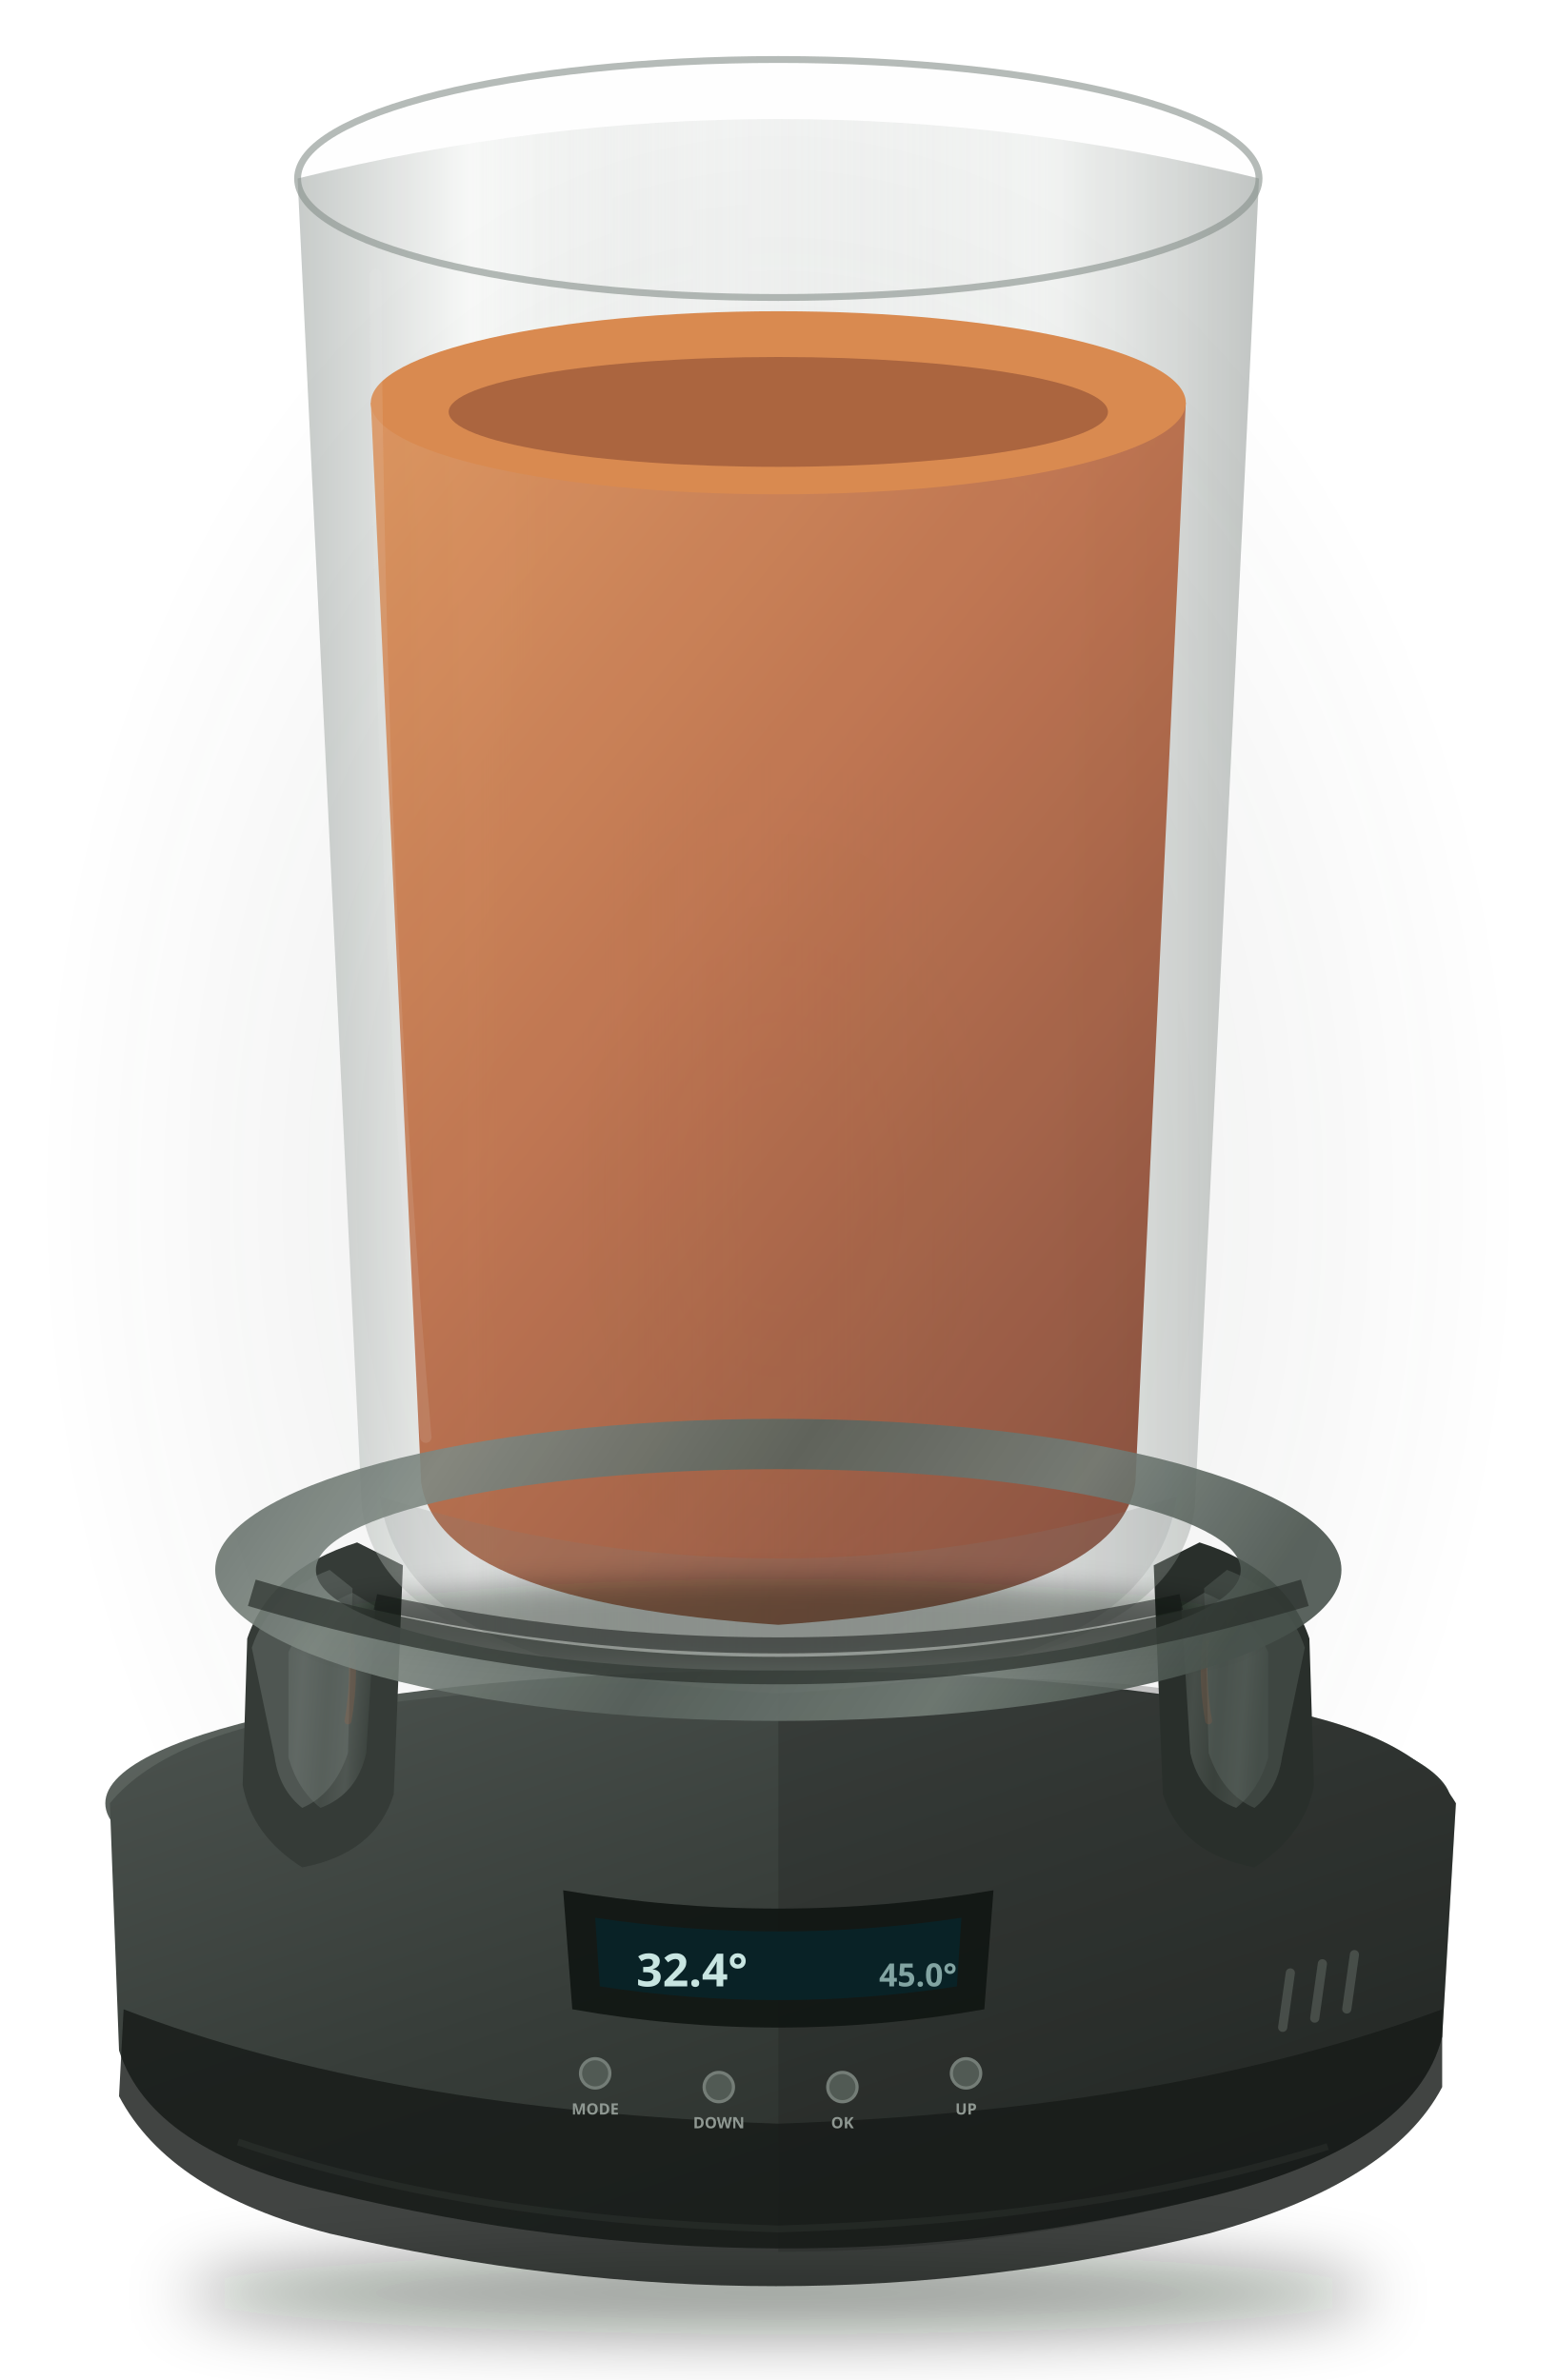
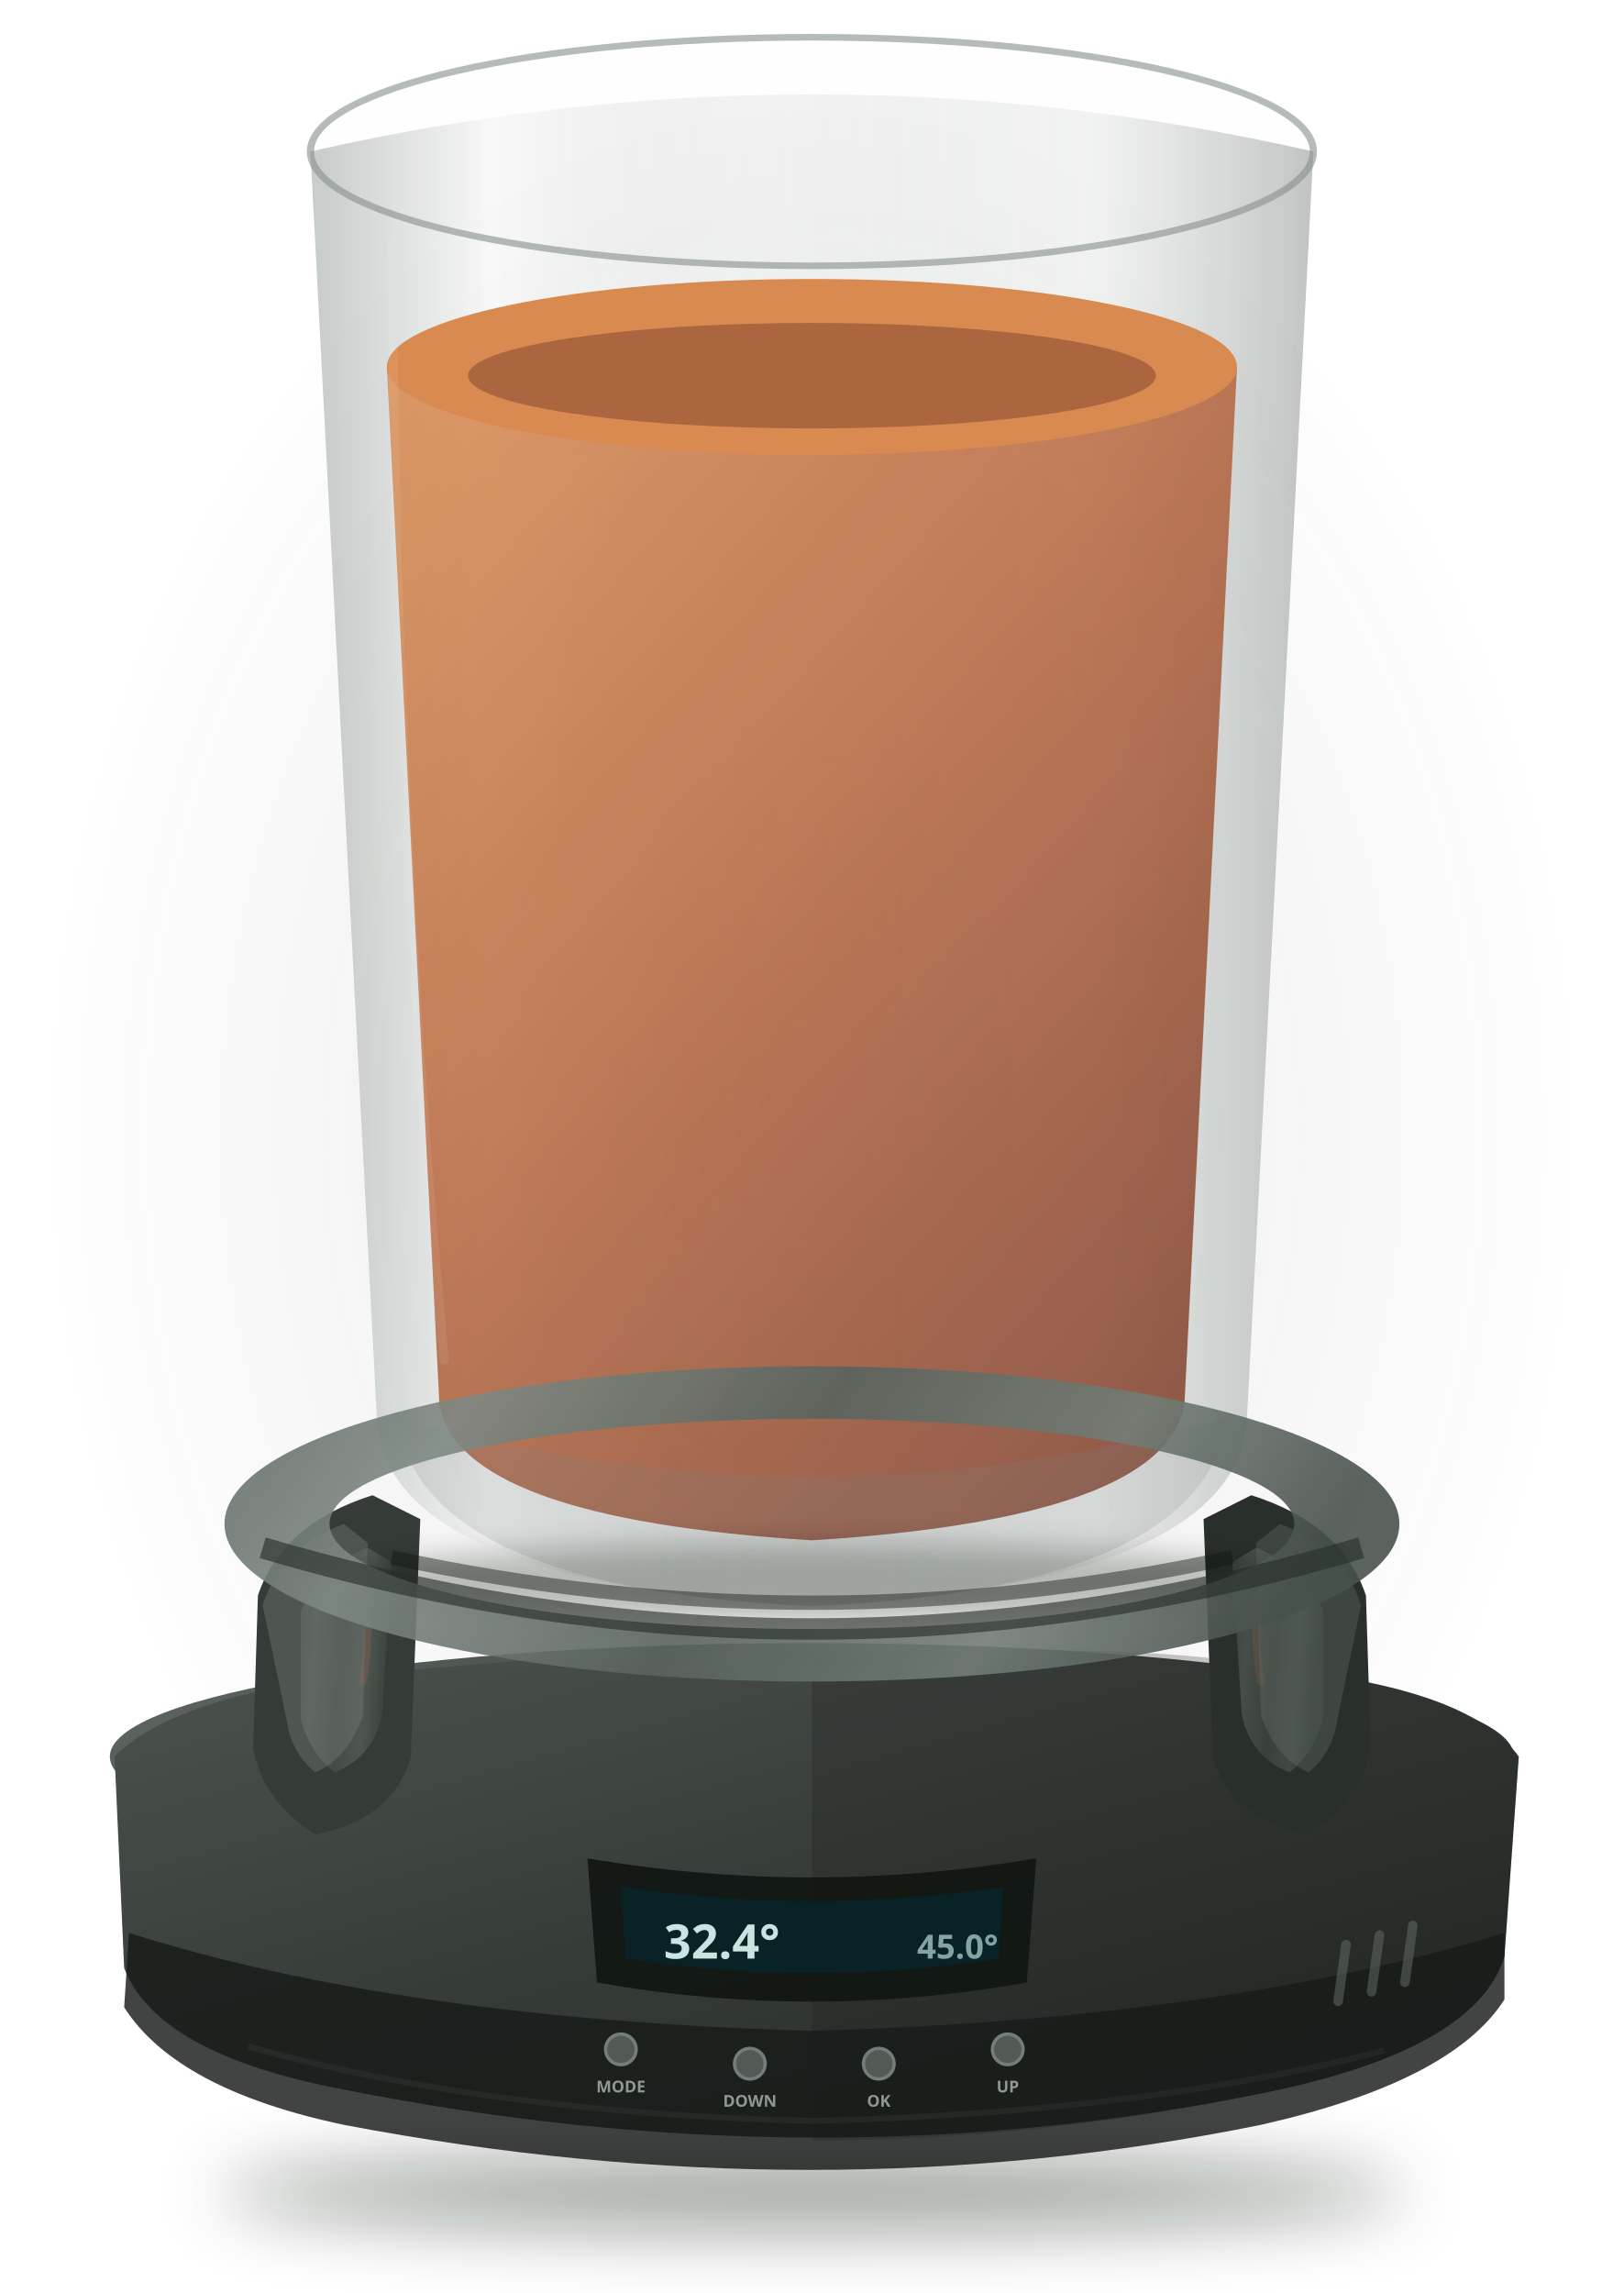
- <svg xmlns="http://www.w3.org/2000/svg" id="productIllustration" class="product-illustration product-v3-illustration" viewBox="150 52 340 520" role="img" aria-labelledby="productV3Title productV3Desc">
+ <svg xmlns="http://www.w3.org/2000/svg" id="productIllustration" class="product-illustration product-v3-illustration" viewBox="150 76 340 480" role="img" aria-labelledby="productV3Title productV3Desc">
  <defs>
    <linearGradient id="p3Glass" x1="0" y1="0" x2="1" y2="0">
      <stop stop-color="#707a75" stop-opacity=".48" />
      <stop offset=".18" stop-color="#edf0ed" stop-opacity=".48" />
      <stop offset=".43" stop-color="#aab2ad" stop-opacity=".18" />
      <stop offset=".78" stop-color="#d7dcd8" stop-opacity=".38" />
      <stop offset="1" stop-color="#59635e" stop-opacity=".46" />
    </linearGradient>
    <linearGradient id="p3Drink" x1=".08" y1="0" x2=".86" y2="1">
      <stop stop-color="#d98b51" />
      <stop offset=".45" stop-color="#b96841" />
      <stop offset="1" stop-color="#80422f" />
    </linearGradient>
    <linearGradient id="p3Base" x1=".08" y1="0" x2=".9" y2="1">
      <stop stop-color="#4b524e" />
      <stop offset=".46" stop-color="#373d39" />
      <stop offset="1" stop-color="#242925" />
    </linearGradient>
    <linearGradient id="p3BaseTop" x1="0" y1="0" x2="1" y2=".28">
      <stop stop-color="#626a65" />
      <stop offset=".5" stop-color="#414743" />
      <stop offset="1" stop-color="#303632" />
    </linearGradient>
    <linearGradient id="p3Metal" x1="0" y1="0" x2="1" y2=".18">
      <stop stop-color="#5e6862" />
      <stop offset=".22" stop-color="#7f8983" />
      <stop offset=".52" stop-color="#59635d" />
      <stop offset=".78" stop-color="#737d77" />
      <stop offset="1" stop-color="#48524c" />
    </linearGradient>
    <radialGradient id="p3Ambient">
      <stop stop-color="#626b65" stop-opacity=".12" />
      <stop offset=".72" stop-color="#2b302c" stop-opacity=".035" />
      <stop offset="1" stop-color="#101310" stop-opacity="0" />
    </radialGradient>
    <clipPath id="p3CupClip">
      <path d="M215 91Q320 65 425 91L411 381Q407 417 320 422Q233 417 229 381Z" />
    </clipPath>
    <filter id="p3GroundBlur" x="-20%" y="-100%" width="140%" height="300%">
      <feGaussianBlur stdDeviation="7" />
    </filter>
    <filter id="p3ContactBlur" x="-20%" y="-120%" width="140%" height="340%">
      <feGaussianBlur stdDeviation="3" />
    </filter>
  </defs>
  <g id="product-v3">
-     <ellipse cx="320" cy="313" rx="164" ry="235" fill="url(#p3Ambient)" />
-     <ellipse cx="320" cy="553" rx="130" ry="9" fill="#050706" opacity=".42" filter="url(#p3GroundBlur)" />
-     <g id="product-v3-base">
+     <ellipse cx="320" cy="313" rx="160" ry="220" fill="url(#p3Ambient)" />
+     <ellipse cx="320" cy="535" rx="124" ry="8" fill="#050706" opacity=".38" filter="url(#p3GroundBlur)" />
+     <g id="product-v3-base" transform="matrix(1 0 0 .82 0 78)">
      <ellipse cx="320" cy="446" rx="147" ry="29" fill="url(#p3BaseTop)" />
      <path d="M174 446Q187 430 227 425Q320 413 420 424Q458 429 468 446L465 497Q459 521 414 532Q321 555 222 531Q183 522 176 500Z" fill="url(#p3Base)" />
      <path d="M320 420Q391 416 420 424Q458 429 468 446L465 497Q459 521 414 532Q367 544 320 544Z" fill="#171b18" opacity=".24" />
      <path d="M177 491Q234 513 320 516Q406 513 465 491L465 508Q454 529 414 540Q321 563 222 540Q187 531 176 510Z" fill="#171b18" opacity=".82" />
      <path d="M202 520Q252 537 320 539Q389 537 440 521" fill="none" stroke="#77807a" stroke-width="1.5" opacity=".1" />
    </g>
    <g id="product-v3-holder">
      <g id="product-v3-side-left">
        <path d="M204 410Q209 395 228 389L238 394L236 444Q232 457 216 460Q205 453 203 442Z" fill="#353b37" />
        <path d="M213 413Q217 404 227 400L232 403L230 435Q228 444 220 447Q215 443 213 436Z" fill="url(#p3Metal)" opacity=".42" />
      </g>
      <g id="product-v3-side-right">
        <path d="M436 410Q431 395 412 389L402 394L404 444Q408 457 424 460Q435 453 437 442Z" fill="#292f2b" />
        <path d="M427 413Q423 404 413 400L408 403L410 435Q412 444 420 447Q425 443 427 436Z" fill="url(#p3Metal)" opacity=".34" />
      </g>
    </g>
    <g id="product-v3-thermal-covers">
      <path d="M205 412Q209 400 222 395L227 399L226 435Q223 444 216 447Q211 443 210 436Z" fill="#6f7973" opacity=".44" />
      <path d="M435 412Q431 400 418 395L413 399L414 435Q417 444 424 447Q429 443 430 436Z" fill="#68726c" opacity=".34" />
      <path d="M226 406Q228 417 226 428" fill="none" stroke="#a96543" stroke-width="1.5" stroke-linecap="round" opacity=".24" />
      <path d="M414 406Q412 417 414 428" fill="none" stroke="#a96543" stroke-width="1.5" stroke-linecap="round" opacity=".2" />
    </g>
-     <g id="product-v3-cup">
+     <g id="product-v3-cup" transform="matrix(1 0 0 .92 0 24)">
      <path d="M215 91Q320 65 425 91L411 381Q407 417 320 422Q233 417 229 381Z" fill="url(#p3Glass)" opacity=".82" />
      <g clip-path="url(#p3CupClip)">
-         <path d="M231 140Q320 120 409 140L398 376Q394 402 320 407Q246 402 242 376Z" fill="url(#p3Drink)" opacity=".9" />
+         <path d="M231 140Q320 120 409 140L398 376Q394 402 320 407Q246 402 242 376Z" fill="url(#p3Drink)" opacity=".86" />
        <ellipse cx="320" cy="140" rx="89" ry="20" fill="#d98a50" />
        <ellipse cx="320" cy="142" rx="72" ry="12" fill="#80432f" opacity=".52" />
      </g>
      <ellipse cx="320" cy="91" rx="105" ry="26" fill="#d7ddda" fill-opacity=".035" stroke="#88918c" stroke-width="1.5" opacity=".62" />
-       <path d="M232 112Q233 252 243 366" fill="none" stroke="#eef1ee" stroke-width="2.5" stroke-linecap="round" opacity=".11" />
+       <path d="M232 112Q233 252 243 366" fill="none" stroke="#eef1ee" stroke-width="2" stroke-linecap="round" opacity=".08" />
      <path d="M233 379Q320 406 407 379Q402 418 320 422Q238 418 233 379Z" fill="#79827d" opacity=".18" />
    </g>
-     <ellipse cx="320" cy="407" rx="103" ry="10" fill="#050706" opacity=".34" filter="url(#p3ContactBlur)" />
+     <ellipse cx="320" cy="407" rx="100" ry="8" fill="#050706" opacity=".25" filter="url(#p3ContactBlur)" />
    <g id="product-v3-holder-ring">
      <path d="M197 395A123 33 0 1 0 443 395A123 33 0 1 0 197 395M219 395A101 22 0 1 1 421 395A101 22 0 1 1 219 395" fill="url(#p3Metal)" fill-rule="evenodd" opacity=".9" />
-       <path d="M205 400Q320 434 435 400" fill="none" stroke="#272d29" stroke-width="6" opacity=".68" />
-       <path d="M232 402Q320 421 408 402" fill="none" stroke="#101411" stroke-width="3.5" opacity=".52" />
+       <path d="M205 400Q320 434 435 400" fill="none" stroke="#272d29" stroke-width="4.5" opacity=".62" />
+       <path d="M232 402Q320 421 408 402" fill="none" stroke="#101411" stroke-width="3" opacity=".44" />
    </g>
    <g id="product-v3-front">
      <path d="M273 465Q320 473 367 465L365 491Q320 499 275 491Z" fill="#101512" opacity=".9" />
      <path d="M280 471Q320 477 360 471L359 486Q320 492 281 486Z" fill="#092226" />
      <text x="289" y="486" fill="#c8e5e1" font-family="Segoe UI, sans-serif" font-size="10" font-weight="550">32.4°</text>
      <text x="342" y="486" fill="#82a4a2" font-family="Segoe UI, sans-serif" font-size="7" font-weight="550">45.0°</text>
      <g fill="#515a54" stroke="#747d77" stroke-width=".7">
        <circle cx="280" cy="505" r="3.2" />
        <circle cx="307" cy="508" r="3.2" />
        <circle cx="334" cy="508" r="3.2" />
        <circle cx="361" cy="505" r="3.2" />
      </g>
      <g fill="#8f9892" font-family="Segoe UI, sans-serif" font-size="3.4" font-weight="600" text-anchor="middle">
        <text x="280" y="514">MODE</text>
        <text x="307" y="517">DOWN</text>
        <text x="334" y="517">OK</text>
        <text x="361" y="514">UP</text>
      </g>
    </g>
    <g id="product-v3-vent" fill="#68716b" opacity=".48">
      <rect x="430" y="482" width="2" height="14" rx="1" transform="rotate(8 431 489)" />
      <rect x="437" y="480" width="2" height="14" rx="1" transform="rotate(8 438 487)" />
      <rect x="444" y="478" width="2" height="14" rx="1" transform="rotate(8 445 485)" />
    </g>
  </g>
</svg>
